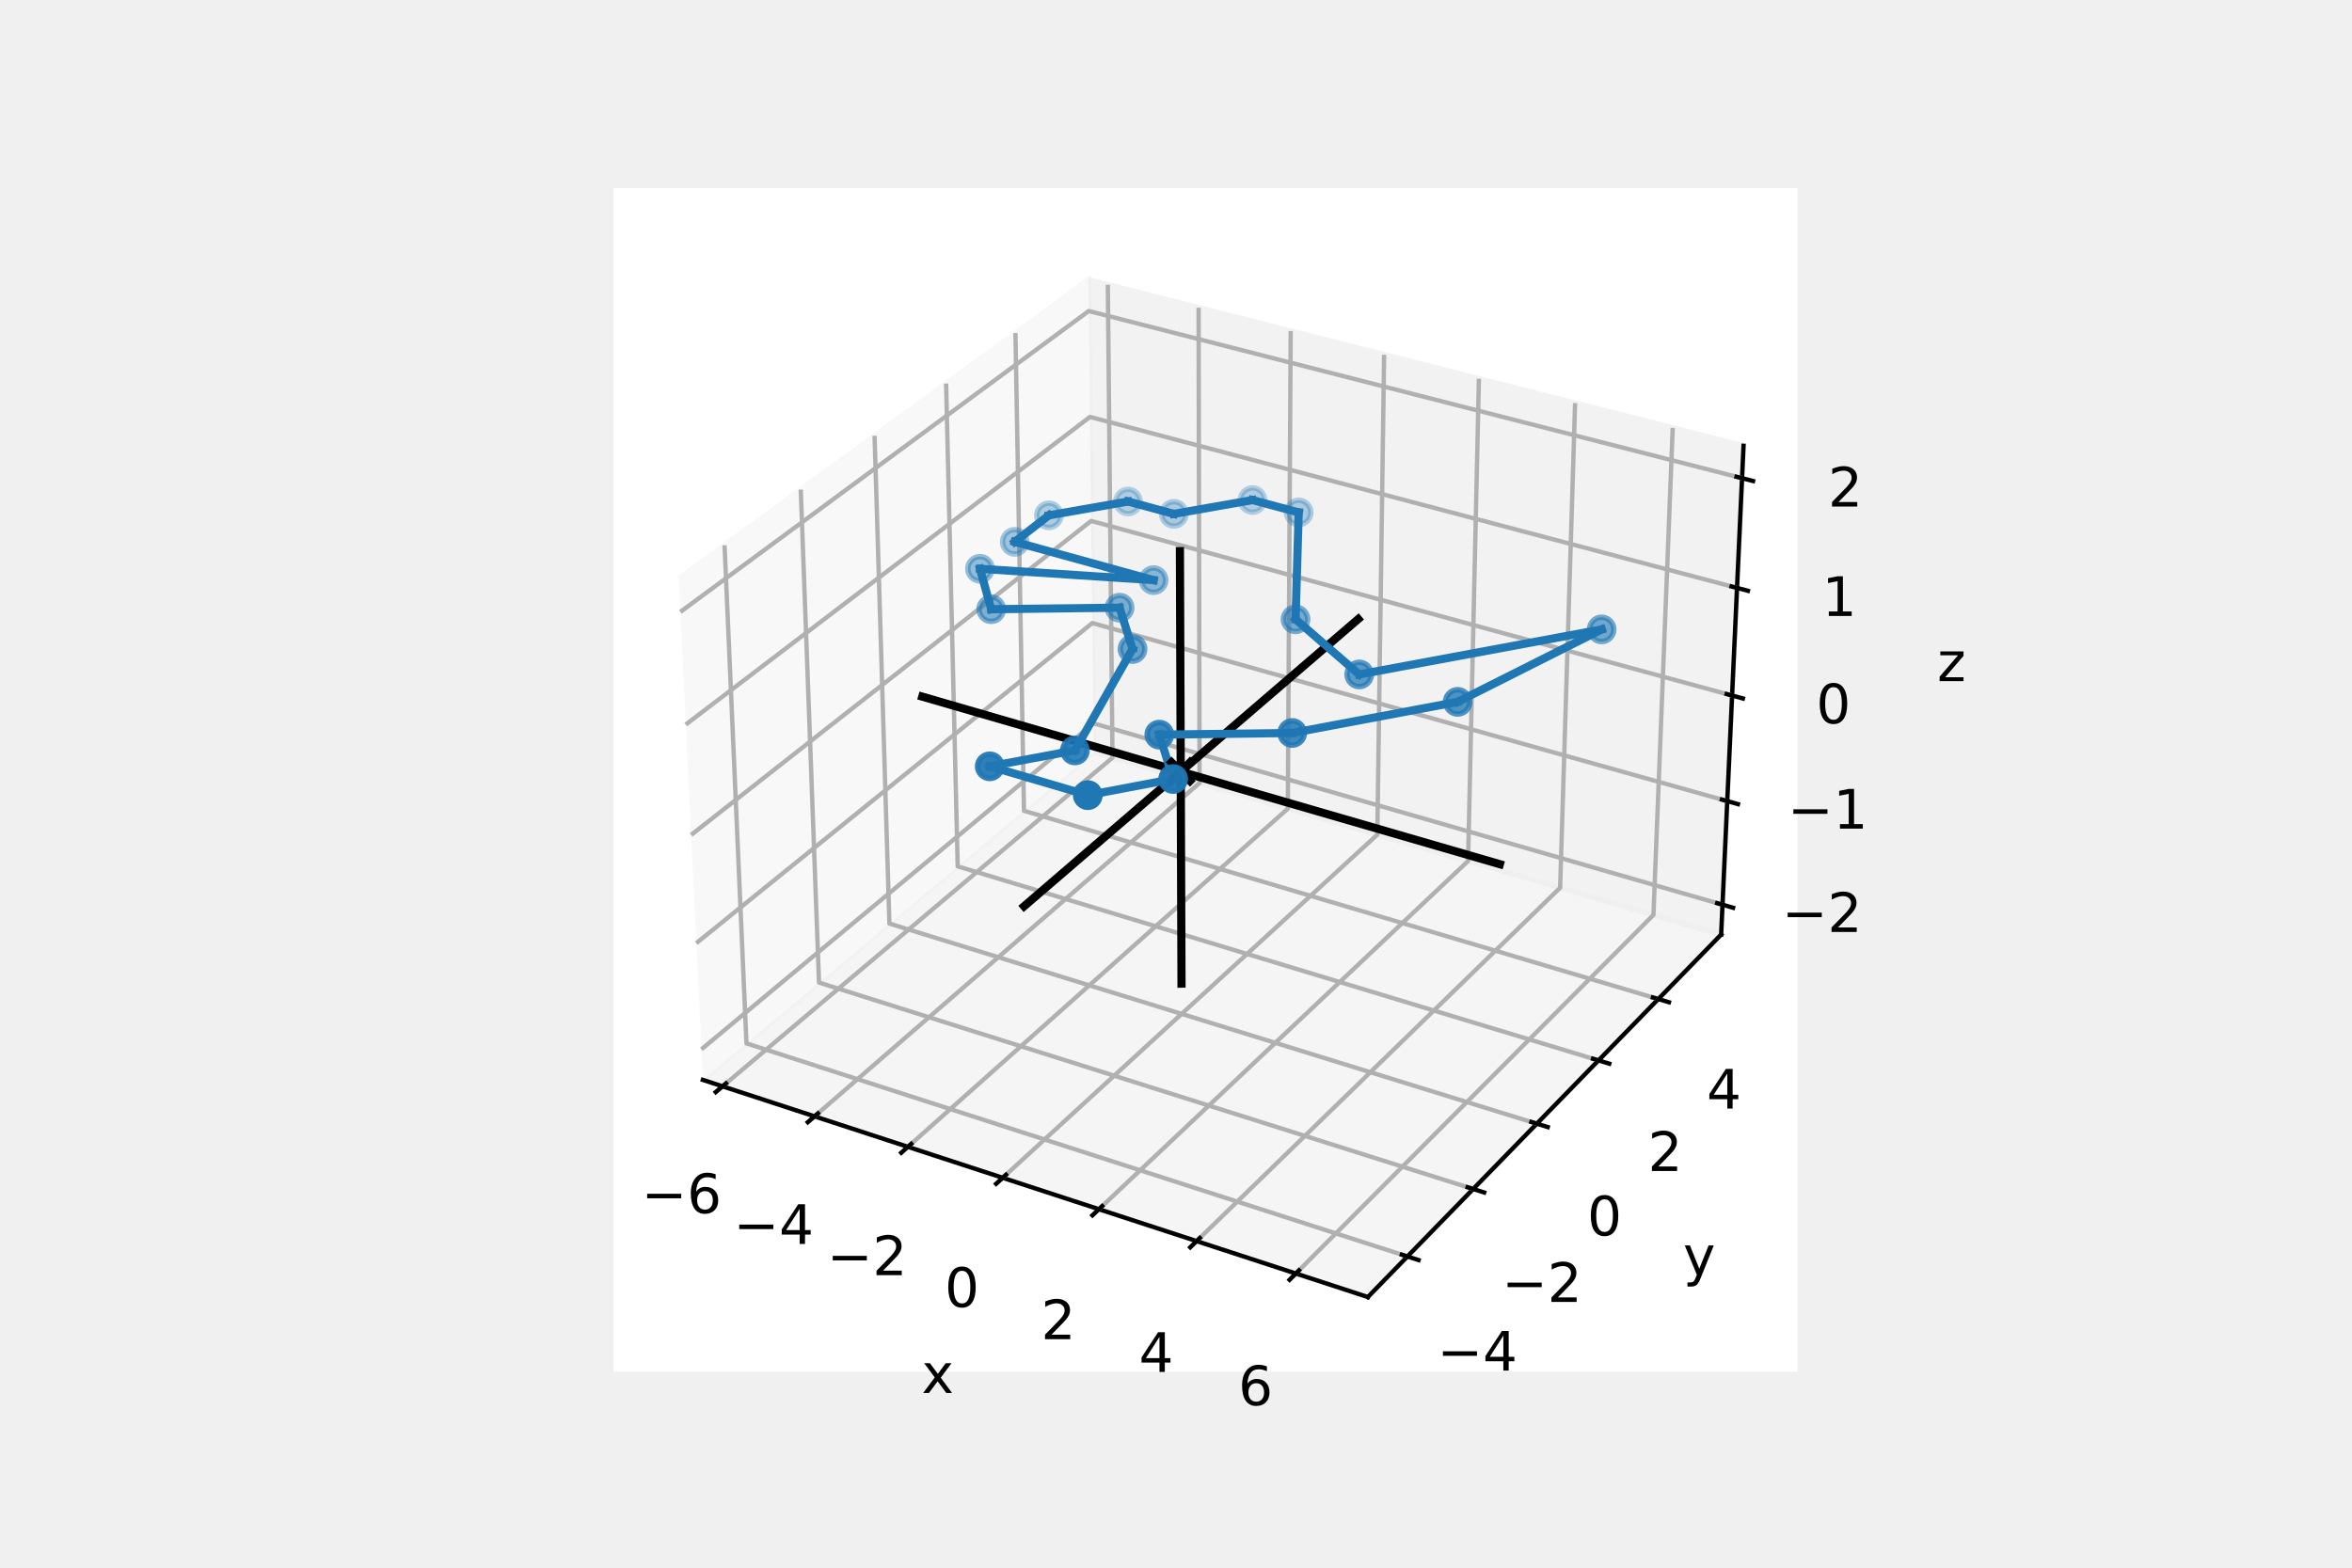
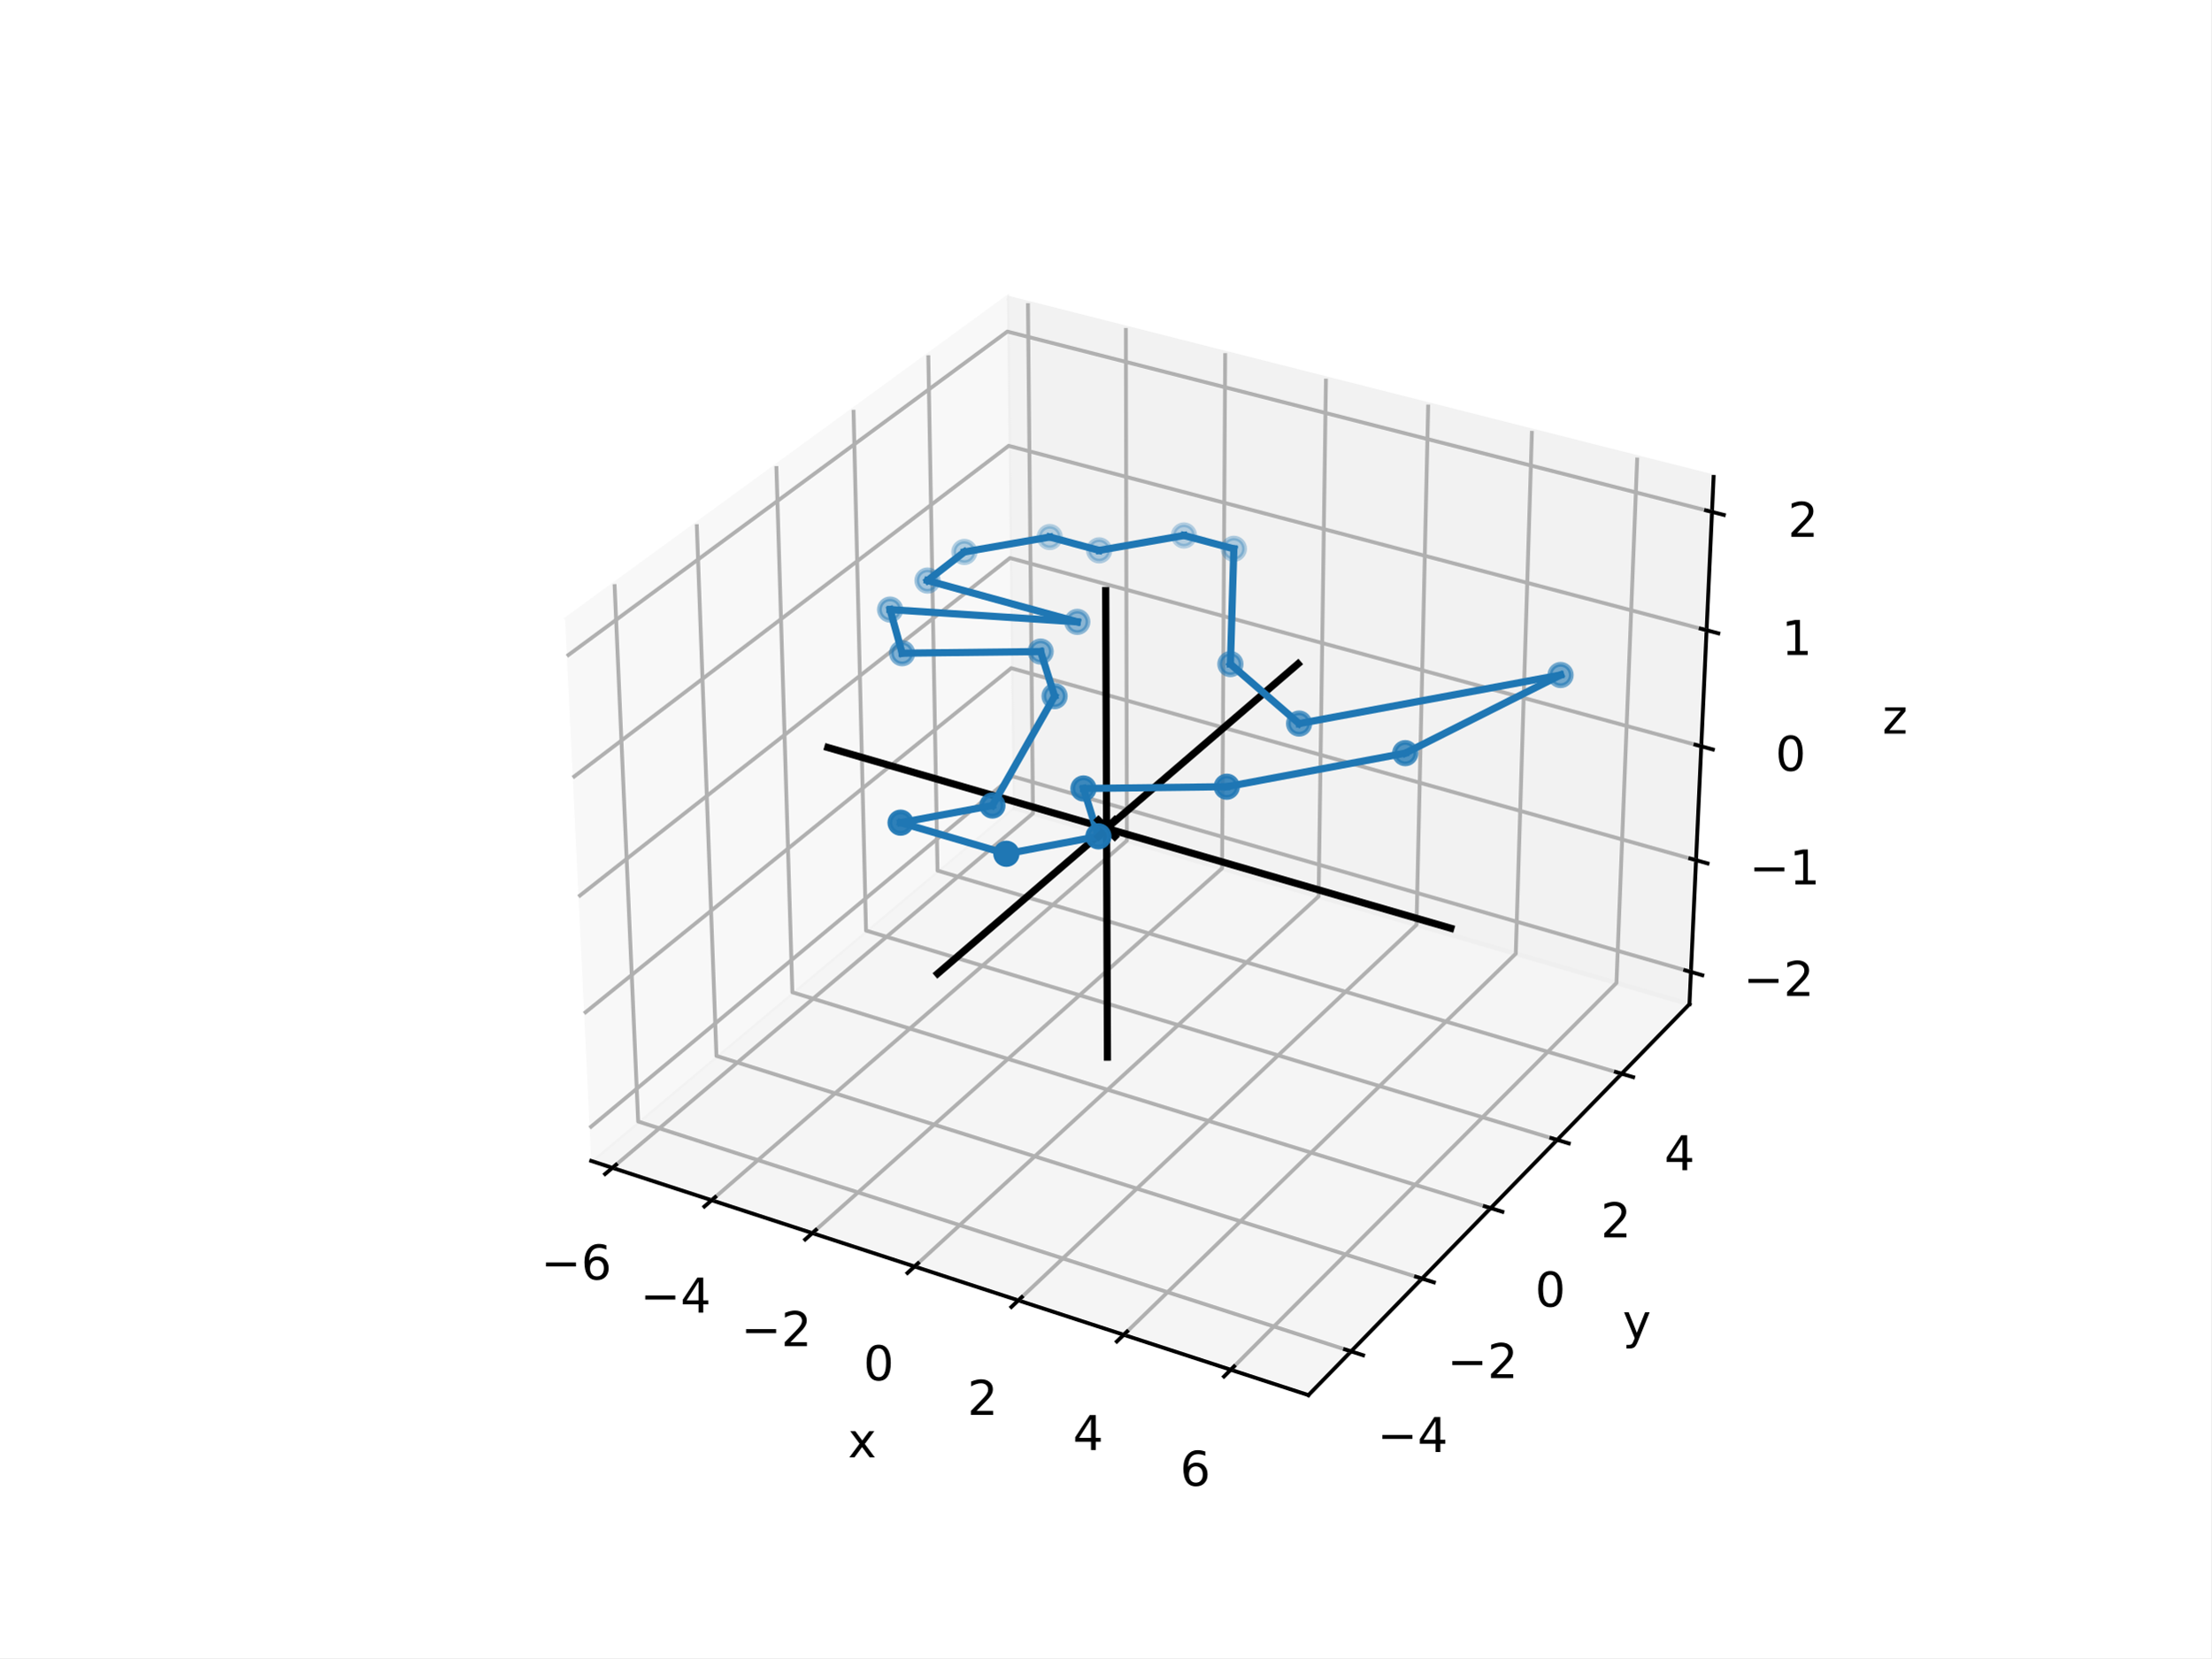
- <svg xmlns="http://www.w3.org/2000/svg" xmlns:xlink="http://www.w3.org/1999/xlink" height="288pt" version="1.1" viewBox="0 0 432 288" width="432pt">
+ <svg xmlns="http://www.w3.org/2000/svg" xmlns:xlink="http://www.w3.org/1999/xlink" height="345.6pt" version="1.1" viewBox="0 0 460.8 345.6" width="460.8pt">
  <defs>
    <style type="text/css">*{stroke-linecap:butt;stroke-linejoin:round;}</style>
  </defs>
  <g id="figure_1">
    <g id="patch_1">
-       <path d="M 0 288  L 432 288  L 432 0  L 0 0  z " style="fill:none;" />
+       <path d="M 0 345.6  L 460.8 345.6  L 460.8 0  L 0 0  z " style="fill:#ffffff;" />
    </g>
    <g id="patch_2">
-       <path d="M 112.68 252  L 330.12 252  L 330.12 34.56  L 112.68 34.56  z " style="fill:#ffffff;" />
+       <path d="M 103.104 307.584  L 369.216 307.584  L 369.216 41.472  L 103.104 41.472  z " style="fill:#ffffff;" />
    </g>
    <g id="pane3d_1">
      <g id="patch_3">
-         <path d="M 129.098 198.386  L 200.904 138.197  L 199.906 51.394  L 124.664 106.302  " style="fill:#f2f2f2;opacity:0.5;stroke:#f2f2f2;stroke-linejoin:miter;" />
+         <path d="M 123.197 241.969  L 211.076 168.307  L 209.855 62.074  L 117.77 129.273  " style="fill:#f2f2f2;opacity:0.5;stroke:#f2f2f2;stroke-linejoin:miter;" />
      </g>
    </g>
    <g id="pane3d_2">
      <g id="patch_4">
-         <path d="M 200.904 138.197  L 316.127 171.688  L 320.239 81.895  L 199.906 51.394  " style="fill:#e6e6e6;opacity:0.5;stroke:#e6e6e6;stroke-linejoin:miter;" />
+         <path d="M 211.076 168.307  L 352.09 209.295  L 357.123 99.402  L 209.855 62.074  " style="fill:#e6e6e6;opacity:0.5;stroke:#e6e6e6;stroke-linejoin:miter;" />
      </g>
    </g>
    <g id="pane3d_3">
      <g id="patch_5">
-         <path d="M 129.098 198.386  L 251.24 238.278  L 316.127 171.688  L 200.904 138.197  " style="fill:#ececec;opacity:0.5;stroke:#ececec;stroke-linejoin:miter;" />
+         <path d="M 123.197 241.969  L 272.679 290.79  L 352.09 209.295  L 211.076 168.307  " style="fill:#ececec;opacity:0.5;stroke:#ececec;stroke-linejoin:miter;" />
      </g>
    </g>
    <g id="axis3d_1">
      <g id="line2d_1">
-         <path d="M 129.098 198.386  L 251.24 238.278  " style="fill:none;stroke:#000000;stroke-linecap:square;stroke-width:0.8;" />
+         <path d="M 123.197 241.969  L 272.679 290.79  " style="fill:none;stroke:#000000;stroke-linecap:square;stroke-width:0.8;" />
      </g>
      <g id="text_1">
-         <g transform="translate(169.2779 255.9033)scale(0.1 -0.1)">
+         <g transform="translate(176.7171 303.7676)scale(0.1 -0.1)">
          <defs>
            <path d="M 3513 3500  L 2247 1797  L 3578 0  L 2900 0  L 1881 1375  L 863 0  L 184 0  L 1544 1831  L 300 3500  L 978 3500  L 1906 2253  L 2834 3500  L 3513 3500  z " id="DejaVuSans-78" transform="scale(0.015625)" />
          </defs>
          <use xlink:href="#DejaVuSans-78" />
        </g>
      </g>
      <g id="Line3DCollection_1">
-         <path d="M 132.717 199.568  L 204.332 139.194  L 203.479 52.299  " style="fill:none;stroke:#b0b0b0;stroke-width:0.8;" />
-         <path d="M 149.61 205.085  L 220.325 143.842  L 220.152 56.526  " style="fill:none;stroke:#b0b0b0;stroke-width:0.8;" />
-         <path d="M 166.758 210.686  L 236.539 148.555  L 237.067 60.813  " style="fill:none;stroke:#b0b0b0;stroke-width:0.8;" />
-         <path d="M 184.166 216.371  L 252.978 153.333  L 254.226 65.163  " style="fill:none;stroke:#b0b0b0;stroke-width:0.8;" />
-         <path d="M 201.84 222.144  L 269.648 158.178  L 271.637 69.576  " style="fill:none;stroke:#b0b0b0;stroke-width:0.8;" />
-         <path d="M 219.787 228.005  L 286.553 163.092  L 289.304 74.054  " style="fill:none;stroke:#b0b0b0;stroke-width:0.8;" />
-         <path d="M 238.013 233.958  L 303.698 168.075  L 307.234 78.598  " style="fill:none;stroke:#b0b0b0;stroke-width:0.8;" />
+         <path d="M 127.626 243.416  L 215.272 169.527  L 214.227 63.182  " style="fill:none;stroke:#b0b0b0;stroke-width:0.8;" />
+         <path d="M 148.3 250.168  L 234.844 175.216  L 234.633 68.355  " style="fill:none;stroke:#b0b0b0;stroke-width:0.8;" />
+         <path d="M 169.286 257.022  L 254.687 180.984  L 255.333 73.602  " style="fill:none;stroke:#b0b0b0;stroke-width:0.8;" />
+         <path d="M 190.591 263.98  L 274.806 186.831  L 276.334 78.925  " style="fill:none;stroke:#b0b0b0;stroke-width:0.8;" />
+         <path d="M 212.222 271.045  L 295.207 192.761  L 297.642 84.326  " style="fill:none;stroke:#b0b0b0;stroke-width:0.8;" />
+         <path d="M 234.186 278.218  L 315.896 198.775  L 319.264 89.806  " style="fill:none;stroke:#b0b0b0;stroke-width:0.8;" />
+         <path d="M 256.491 285.503  L 336.879 204.874  L 341.207 95.368  " style="fill:none;stroke:#b0b0b0;stroke-width:0.8;" />
      </g>
      <g id="xtick_1">
        <g id="line2d_2">
-           <path d="M 133.34 199.042  L 131.467 200.622  " style="fill:none;stroke:#000000;stroke-linecap:square;stroke-width:0.8;" />
+           <path d="M 128.389 242.772  L 126.096 244.705  " style="fill:none;stroke:#000000;stroke-linecap:square;stroke-width:0.8;" />
        </g>
        <g id="text_2">
-           <g transform="translate(117.8057 222.8583)scale(0.1 -0.1)">
+           <g transform="translate(112.721 266.6928)scale(0.1 -0.1)">
            <defs>
              <path d="M 678 2272  L 4684 2272  L 4684 1741  L 678 1741  L 678 2272  z " id="DejaVuSans-2212" transform="scale(0.015625)" />
              <path d="M 2113 2584  Q 1688 2584 1439 2293  Q 1191 2003 1191 1497  Q 1191 994 1439 701  Q 1688 409 2113 409  Q 2538 409 2786 701  Q 3034 994 3034 1497  Q 3034 2003 2786 2293  Q 2538 2584 2113 2584  z M 3366 4563  L 3366 3988  Q 3128 4100 2886 4159  Q 2644 4219 2406 4219  Q 1781 4219 1451 3797  Q 1122 3375 1075 2522  Q 1259 2794 1537 2939  Q 1816 3084 2150 3084  Q 2853 3084 3261 2657  Q 3669 2231 3669 1497  Q 3669 778 3244 343  Q 2819 -91 2113 -91  Q 1303 -91 875 529  Q 447 1150 447 2328  Q 447 3434 972 4092  Q 1497 4750 2381 4750  Q 2619 4750 2861 4703  Q 3103 4656 3366 4563  z " id="DejaVuSans-36" transform="scale(0.015625)" />
            </defs>
            <use xlink:href="#DejaVuSans-2212" />
            <use x="83.789" xlink:href="#DejaVuSans-36" />
          </g>
        </g>
      </g>
      <g id="xtick_2">
        <g id="line2d_3">
-           <path d="M 150.226 204.552  L 148.375 206.155  " style="fill:none;stroke:#000000;stroke-linecap:square;stroke-width:0.8;" />
+           <path d="M 149.054 249.515  L 146.789 251.477  " style="fill:none;stroke:#000000;stroke-linecap:square;stroke-width:0.8;" />
        </g>
        <g id="text_3">
-           <g transform="translate(134.7196 228.5188)scale(0.1 -0.1)">
+           <g transform="translate(133.4163 273.5881)scale(0.1 -0.1)">
            <defs>
              <path d="M 2419 4116  L 825 1625  L 2419 1625  L 2419 4116  z M 2253 4666  L 3047 4666  L 3047 1625  L 3713 1625  L 3713 1100  L 3047 1100  L 3047 0  L 2419 0  L 2419 1100  L 313 1100  L 313 1709  L 2253 4666  z " id="DejaVuSans-34" transform="scale(0.015625)" />
            </defs>
            <use xlink:href="#DejaVuSans-2212" />
            <use x="83.789" xlink:href="#DejaVuSans-34" />
          </g>
        </g>
      </g>
      <g id="xtick_3">
        <g id="line2d_4">
-           <path d="M 167.366 210.144  L 165.538 211.771  " style="fill:none;stroke:#000000;stroke-linecap:square;stroke-width:0.8;" />
+           <path d="M 170.031 256.359  L 167.794 258.351  " style="fill:none;stroke:#000000;stroke-linecap:square;stroke-width:0.8;" />
        </g>
        <g id="text_4">
-           <g transform="translate(151.8896 234.2649)scale(0.1 -0.1)">
+           <g transform="translate(154.4247 280.5876)scale(0.1 -0.1)">
            <defs>
              <path d="M 1228 531  L 3431 531  L 3431 0  L 469 0  L 469 531  Q 828 903 1448 1529  Q 2069 2156 2228 2338  Q 2531 2678 2651 2914  Q 2772 3150 2772 3378  Q 2772 3750 2511 3984  Q 2250 4219 1831 4219  Q 1534 4219 1204 4116  Q 875 4013 500 3803  L 500 4441  Q 881 4594 1212 4672  Q 1544 4750 1819 4750  Q 2544 4750 2975 4387  Q 3406 4025 3406 3419  Q 3406 3131 3298 2873  Q 3191 2616 2906 2266  Q 2828 2175 2409 1742  Q 1991 1309 1228 531  z " id="DejaVuSans-32" transform="scale(0.015625)" />
            </defs>
            <use xlink:href="#DejaVuSans-2212" />
            <use x="83.789" xlink:href="#DejaVuSans-32" />
          </g>
        </g>
      </g>
      <g id="xtick_4">
        <g id="line2d_5">
-           <path d="M 184.766 215.821  L 182.963 217.473  " style="fill:none;stroke:#000000;stroke-linecap:square;stroke-width:0.8;" />
+           <path d="M 191.326 263.307  L 189.119 265.329  " style="fill:none;stroke:#000000;stroke-linecap:square;stroke-width:0.8;" />
        </g>
        <g id="text_5">
-           <g transform="translate(173.5112 240.0987)scale(0.1 -0.1)">
+           <g transform="translate(179.943 287.6938)scale(0.1 -0.1)">
            <defs>
              <path d="M 2034 4250  Q 1547 4250 1301 3770  Q 1056 3291 1056 2328  Q 1056 1369 1301 889  Q 1547 409 2034 409  Q 2525 409 2770 889  Q 3016 1369 3016 2328  Q 3016 3291 2770 3770  Q 2525 4250 2034 4250  z M 2034 4750  Q 2819 4750 3233 4129  Q 3647 3509 3647 2328  Q 3647 1150 3233 529  Q 2819 -91 2034 -91  Q 1250 -91 836 529  Q 422 1150 422 2328  Q 422 3509 836 4129  Q 1250 4750 2034 4750  z " id="DejaVuSans-30" transform="scale(0.015625)" />
            </defs>
            <use xlink:href="#DejaVuSans-30" />
          </g>
        </g>
      </g>
      <g id="xtick_5">
        <g id="line2d_6">
-           <path d="M 202.432 221.585  L 200.654 223.263  " style="fill:none;stroke:#000000;stroke-linecap:square;stroke-width:0.8;" />
+           <path d="M 212.946 270.361  L 210.77 272.414  " style="fill:none;stroke:#000000;stroke-linecap:square;stroke-width:0.8;" />
        </g>
        <g id="text_6">
-           <g transform="translate(191.211 246.0221)scale(0.1 -0.1)">
+           <g transform="translate(201.5991 294.9092)scale(0.1 -0.1)">
            <use xlink:href="#DejaVuSans-32" />
          </g>
        </g>
      </g>
      <g id="xtick_6">
        <g id="line2d_7">
-           <path d="M 220.37 227.438  L 218.618 229.142  " style="fill:none;stroke:#000000;stroke-linecap:square;stroke-width:0.8;" />
+           <path d="M 234.899 277.524  L 232.755 279.609  " style="fill:none;stroke:#000000;stroke-linecap:square;stroke-width:0.8;" />
        </g>
        <g id="text_7">
-           <g transform="translate(209.1849 252.0374)scale(0.1 -0.1)">
+           <g transform="translate(223.5903 302.2362)scale(0.1 -0.1)">
            <use xlink:href="#DejaVuSans-34" />
          </g>
        </g>
      </g>
      <g id="xtick_7">
        <g id="line2d_8">
-           <path d="M 238.587 233.382  L 236.862 235.112  " style="fill:none;stroke:#000000;stroke-linecap:square;stroke-width:0.8;" />
+           <path d="M 257.194 284.798  L 255.083 286.916  " style="fill:none;stroke:#000000;stroke-linecap:square;stroke-width:0.8;" />
        </g>
        <g id="text_8">
-           <g transform="translate(227.4395 258.1465)scale(0.1 -0.1)">
+           <g transform="translate(245.9245 309.6774)scale(0.1 -0.1)">
            <use xlink:href="#DejaVuSans-36" />
          </g>
        </g>
      </g>
    </g>
    <g id="axis3d_2">
      <g id="line2d_9">
-         <path d="M 316.127 171.688  L 251.24 238.278  " style="fill:none;stroke:#000000;stroke-linecap:square;stroke-width:0.8;" />
+         <path d="M 352.09 209.295  L 272.679 290.79  " style="fill:none;stroke:#000000;stroke-linecap:square;stroke-width:0.8;" />
      </g>
      <g id="text_9">
-         <g transform="translate(309.1541 234.2708)scale(0.1 -0.1)">
+         <g transform="translate(338.1734 278.9887)scale(0.1 -0.1)">
          <defs>
            <path d="M 2059 -325  Q 1816 -950 1584 -1140  Q 1353 -1331 966 -1331  L 506 -1331  L 506 -850  L 844 -850  Q 1081 -850 1212 -737  Q 1344 -625 1503 -206  L 1606 56  L 191 3500  L 800 3500  L 1894 763  L 2988 3500  L 3597 3500  L 2059 -325  z " id="DejaVuSans-79" transform="scale(0.015625)" />
          </defs>
          <use xlink:href="#DejaVuSans-79" />
        </g>
      </g>
      <g id="Line3DCollection_2">
-         <path d="M 133.08 100.161  L 137.103 191.677  L 258.501 230.826  " style="fill:none;stroke:#b0b0b0;stroke-width:0.8;" />
-         <path d="M 147.078 89.945  L 150.432 180.504  L 270.578 218.432  " style="fill:none;stroke:#b0b0b0;stroke-width:0.8;" />
-         <path d="M 160.636 80.052  L 163.359 169.668  L 282.271 206.432  " style="fill:none;stroke:#b0b0b0;stroke-width:0.8;" />
-         <path d="M 173.773 70.465  L 175.903 159.154  L 293.599 194.807  " style="fill:none;stroke:#b0b0b0;stroke-width:0.8;" />
-         <path d="M 186.509 61.171  L 188.079 148.948  L 304.579 183.538  " style="fill:none;stroke:#b0b0b0;stroke-width:0.8;" />
+         <path d="M 128.07 121.757  L 132.993 233.758  L 281.566 281.67  " style="fill:none;stroke:#b0b0b0;stroke-width:0.8;" />
+         <path d="M 145.202 109.255  L 149.306 220.084  L 296.346 266.502  " style="fill:none;stroke:#b0b0b0;stroke-width:0.8;" />
+         <path d="M 161.794 97.146  L 165.127 206.823  L 310.657 251.816  " style="fill:none;stroke:#b0b0b0;stroke-width:0.8;" />
+         <path d="M 177.872 85.414  L 180.478 193.955  L 324.52 237.588  " style="fill:none;stroke:#b0b0b0;stroke-width:0.8;" />
+         <path d="M 193.459 74.039  L 195.38 181.464  L 337.958 223.798  " style="fill:none;stroke:#b0b0b0;stroke-width:0.8;" />
      </g>
      <g id="xtick_8">
        <g id="line2d_10">
-           <path d="M 257.479 230.496  L 260.55 231.486  " style="fill:none;stroke:#000000;stroke-linecap:square;stroke-width:0.8;" />
+           <path d="M 280.314 281.266  L 284.073 282.478  " style="fill:none;stroke:#000000;stroke-linecap:square;stroke-width:0.8;" />
        </g>
        <g id="text_10">
-           <g transform="translate(263.9672 251.7975)scale(0.1 -0.1)">
+           <g transform="translate(287.0303 302.64)scale(0.1 -0.1)">
            <use xlink:href="#DejaVuSans-2212" />
            <use x="83.789" xlink:href="#DejaVuSans-34" />
          </g>
        </g>
      </g>
      <g id="xtick_9">
        <g id="line2d_11">
-           <path d="M 269.566 218.113  L 272.603 219.072  " style="fill:none;stroke:#000000;stroke-linecap:square;stroke-width:0.8;" />
+           <path d="M 295.108 266.112  L 298.825 267.285  " style="fill:none;stroke:#000000;stroke-linecap:square;stroke-width:0.8;" />
        </g>
        <g id="text_11">
-           <g transform="translate(275.8452 239.1797)scale(0.1 -0.1)">
+           <g transform="translate(301.6116 287.2481)scale(0.1 -0.1)">
            <use xlink:href="#DejaVuSans-2212" />
            <use x="83.789" xlink:href="#DejaVuSans-32" />
          </g>
        </g>
      </g>
      <g id="xtick_10">
        <g id="line2d_12">
-           <path d="M 281.271 206.123  L 284.274 207.051  " style="fill:none;stroke:#000000;stroke-linecap:square;stroke-width:0.8;" />
+           <path d="M 309.432 251.438  L 313.108 252.574  " style="fill:none;stroke:#000000;stroke-linecap:square;stroke-width:0.8;" />
        </g>
        <g id="text_12">
-           <g transform="translate(291.536 226.9623)scale(0.1 -0.1)">
+           <g transform="translate(319.9199 272.3447)scale(0.1 -0.1)">
            <use xlink:href="#DejaVuSans-30" />
          </g>
        </g>
      </g>
      <g id="xtick_11">
        <g id="line2d_13">
-           <path d="M 292.61 194.507  L 295.58 195.407  " style="fill:none;stroke:#000000;stroke-linecap:square;stroke-width:0.8;" />
+           <path d="M 323.31 237.222  L 326.945 238.323  " style="fill:none;stroke:#000000;stroke-linecap:square;stroke-width:0.8;" />
        </g>
        <g id="text_13">
-           <g transform="translate(302.6777 215.1267)scale(0.1 -0.1)">
+           <g transform="translate(333.5973 257.9068)scale(0.1 -0.1)">
            <use xlink:href="#DejaVuSans-32" />
          </g>
        </g>
      </g>
      <g id="xtick_12">
        <g id="line2d_14">
-           <path d="M 303.601 183.248  L 306.539 184.12  " style="fill:none;stroke:#000000;stroke-linecap:square;stroke-width:0.8;" />
+           <path d="M 336.761 223.442  L 340.356 224.51  " style="fill:none;stroke:#000000;stroke-linecap:square;stroke-width:0.8;" />
        </g>
        <g id="text_14">
-           <g transform="translate(313.4766 203.6552)scale(0.1 -0.1)">
+           <g transform="translate(346.854 243.9131)scale(0.1 -0.1)">
            <use xlink:href="#DejaVuSans-34" />
          </g>
        </g>
      </g>
    </g>
    <g id="axis3d_3">
      <g id="line2d_15">
-         <path d="M 316.127 171.688  L 320.239 81.895  " style="fill:none;stroke:#000000;stroke-linecap:square;stroke-width:0.8;" />
+         <path d="M 352.09 209.295  L 357.123 99.402  " style="fill:none;stroke:#000000;stroke-linecap:square;stroke-width:0.8;" />
      </g>
      <g id="text_15">
-         <g transform="translate(355.8293 125.133)scale(0.1 -0.1)">
+         <g transform="translate(392.303 152.9023)scale(0.1 -0.1)">
          <defs>
            <path d="M 353 3500  L 3084 3500  L 3084 2975  L 922 459  L 3084 459  L 3084 0  L 275 0  L 275 525  L 2438 3041  L 353 3041  L 353 3500  z " id="DejaVuSans-7a" transform="scale(0.015625)" />
          </defs>
          <use xlink:href="#DejaVuSans-7a" />
        </g>
      </g>
      <g id="Line3DCollection_3">
-         <path d="M 316.378 166.204  L 200.843 132.885  L 128.828 192.771  " style="fill:none;stroke:#b0b0b0;stroke-width:0.8;" />
-         <path d="M 317.249 147.171  L 200.631 114.461  L 127.889 173.275  " style="fill:none;stroke:#b0b0b0;stroke-width:0.8;" />
-         <path d="M 318.138 127.775  L 200.415 95.701  L 126.931 153.392  " style="fill:none;stroke:#b0b0b0;stroke-width:0.8;" />
-         <path d="M 319.043 108.004  L 200.196 76.596  L 125.955 133.11  " style="fill:none;stroke:#b0b0b0;stroke-width:0.8;" />
-         <path d="M 319.966 87.848  L 199.972 57.137  L 124.958 112.417  " style="fill:none;stroke:#b0b0b0;stroke-width:0.8;" />
+         <path d="M 352.398 202.583  L 211.001 161.806  L 122.866 235.097  " style="fill:none;stroke:#b0b0b0;stroke-width:0.8;" />
+         <path d="M 353.464 179.29  L 210.742 139.258  L 121.717 211.237  " style="fill:none;stroke:#b0b0b0;stroke-width:0.8;" />
+         <path d="M 354.551 155.552  L 210.478 116.298  L 120.545 186.903  " style="fill:none;stroke:#b0b0b0;stroke-width:0.8;" />
+         <path d="M 355.659 131.356  L 210.209 92.917  L 119.35 162.081  " style="fill:none;stroke:#b0b0b0;stroke-width:0.8;" />
+         <path d="M 356.789 106.688  L 209.935 69.103  L 118.131 136.756  " style="fill:none;stroke:#b0b0b0;stroke-width:0.8;" />
      </g>
      <g id="xtick_13">
        <g id="line2d_16">
-           <path d="M 315.408 165.924  L 318.32 166.764  " style="fill:none;stroke:#000000;stroke-linecap:square;stroke-width:0.8;" />
+           <path d="M 351.211 202.241  L 354.774 203.268  " style="fill:none;stroke:#000000;stroke-linecap:square;stroke-width:0.8;" />
        </g>
        <g id="text_16">
-           <g transform="translate(327.2919 171.2121)scale(0.1 -0.1)">
+           <g transform="translate(363.3241 207.5896)scale(0.1 -0.1)">
            <use xlink:href="#DejaVuSans-2212" />
            <use x="83.789" xlink:href="#DejaVuSans-32" />
          </g>
        </g>
      </g>
      <g id="xtick_14">
        <g id="line2d_17">
-           <path d="M 316.27 146.897  L 319.21 147.721  " style="fill:none;stroke:#000000;stroke-linecap:square;stroke-width:0.8;" />
+           <path d="M 352.266 178.954  L 355.864 179.964  " style="fill:none;stroke:#000000;stroke-linecap:square;stroke-width:0.8;" />
        </g>
        <g id="text_17">
-           <g transform="translate(328.3327 152.2258)scale(0.1 -0.1)">
+           <g transform="translate(364.5603 184.3431)scale(0.1 -0.1)">
            <defs>
              <path d="M 794 531  L 1825 531  L 1825 4091  L 703 3866  L 703 4441  L 1819 4666  L 2450 4666  L 2450 531  L 3481 531  L 3481 0  L 794 0  L 794 531  z " id="DejaVuSans-31" transform="scale(0.015625)" />
            </defs>
            <use xlink:href="#DejaVuSans-2212" />
            <use x="83.789" xlink:href="#DejaVuSans-31" />
          </g>
        </g>
      </g>
      <g id="xtick_15">
        <g id="line2d_18">
-           <path d="M 317.149 127.505  L 320.118 128.315  " style="fill:none;stroke:#000000;stroke-linecap:square;stroke-width:0.8;" />
+           <path d="M 353.341 155.222  L 356.975 156.213  " style="fill:none;stroke:#000000;stroke-linecap:square;stroke-width:0.8;" />
        </g>
        <g id="text_18">
-           <g transform="translate(333.5832 132.8778)scale(0.1 -0.1)">
+           <g transform="translate(370.0098 160.6534)scale(0.1 -0.1)">
            <use xlink:href="#DejaVuSans-30" />
          </g>
        </g>
      </g>
      <g id="xtick_16">
        <g id="line2d_19">
-           <path d="M 318.044 107.74  L 321.043 108.533  " style="fill:none;stroke:#000000;stroke-linecap:square;stroke-width:0.8;" />
+           <path d="M 354.437 131.033  L 358.108 132.003  " style="fill:none;stroke:#000000;stroke-linecap:square;stroke-width:0.8;" />
        </g>
        <g id="text_19">
-           <g transform="translate(334.6643 113.1578)scale(0.1 -0.1)">
+           <g transform="translate(371.2938 136.5079)scale(0.1 -0.1)">
            <use xlink:href="#DejaVuSans-31" />
          </g>
        </g>
      </g>
      <g id="xtick_17">
        <g id="line2d_20">
-           <path d="M 318.957 87.59  L 321.987 88.365  " style="fill:none;stroke:#000000;stroke-linecap:square;stroke-width:0.8;" />
+           <path d="M 355.554 106.372  L 359.262 107.321  " style="fill:none;stroke:#000000;stroke-linecap:square;stroke-width:0.8;" />
        </g>
        <g id="text_20">
-           <g transform="translate(335.7663 93.05479)scale(0.1 -0.1)">
+           <g transform="translate(372.6027 111.8931)scale(0.1 -0.1)">
            <use xlink:href="#DejaVuSans-32" />
          </g>
        </g>
      </g>
    </g>
    <g id="axes_1">
      <g id="line2d_21">
-         <path clip-path="url(#pd41b015c3a)" d="M 169.397 127.977  L 275.484 158.763  " style="fill:none;stroke:#000000;stroke-linecap:square;stroke-width:1.5;" />
+         <path clip-path="url(#p17e3076278)" d="M 172.517 155.8  L 302.35 193.477  " style="fill:none;stroke:#000000;stroke-linecap:square;stroke-width:1.5;" />
      </g>
      <g id="line2d_22">
-         <path clip-path="url(#pd41b015c3a)" d="M 188.095 166.489  L 249.471 113.728  " style="fill:none;stroke:#000000;stroke-linecap:square;stroke-width:1.5;" />
+         <path clip-path="url(#p17e3076278)" d="M 195.4 202.932  L 270.515 138.361  " style="fill:none;stroke:#000000;stroke-linecap:square;stroke-width:1.5;" />
      </g>
      <g id="line2d_23">
-         <path clip-path="url(#pd41b015c3a)" d="M 217.012 180.706  L 216.72 101.25  " style="fill:none;stroke:#000000;stroke-linecap:square;stroke-width:1.5;" />
+         <path clip-path="url(#p17e3076278)" d="M 230.79 220.331  L 230.433 123.09  " style="fill:none;stroke:#000000;stroke-linecap:square;stroke-width:1.5;" />
      </g>
      <g id="line2d_24">
-         <path clip-path="url(#pd41b015c3a)" d="M 294.179 115.63  L 249.654 123.901  " style="fill:none;stroke:#1f77b4;stroke-linecap:square;stroke-width:1.5;" />
+         <path clip-path="url(#p17e3076278)" d="M 325.23 140.689  L 270.739 150.812  " style="fill:none;stroke:#1f77b4;stroke-linecap:square;stroke-width:1.5;" />
      </g>
      <g id="line2d_25">
-         <path clip-path="url(#pd41b015c3a)" d="M 249.654 123.901  L 237.957 113.768  " style="fill:none;stroke:#1f77b4;stroke-linecap:square;stroke-width:1.5;" />
+         <path clip-path="url(#p17e3076278)" d="M 270.739 150.812  L 256.423 138.41  " style="fill:none;stroke:#1f77b4;stroke-linecap:square;stroke-width:1.5;" />
      </g>
      <g id="line2d_26">
-         <path clip-path="url(#pd41b015c3a)" d="M 237.957 113.768  L 238.538 94.137  " style="fill:none;stroke:#1f77b4;stroke-linecap:square;stroke-width:1.5;" />
+         <path clip-path="url(#p17e3076278)" d="M 256.423 138.41  L 257.134 114.385  " style="fill:none;stroke:#1f77b4;stroke-linecap:square;stroke-width:1.5;" />
      </g>
      <g id="line2d_27">
-         <path clip-path="url(#pd41b015c3a)" d="M 238.538 94.137  L 230.042 91.866  " style="fill:none;stroke:#1f77b4;stroke-linecap:square;stroke-width:1.5;" />
+         <path clip-path="url(#p17e3076278)" d="M 257.134 114.385  L 246.737 111.605  " style="fill:none;stroke:#1f77b4;stroke-linecap:square;stroke-width:1.5;" />
      </g>
      <g id="line2d_28">
-         <path clip-path="url(#pd41b015c3a)" d="M 230.042 91.866  L 215.603 94.404  " style="fill:none;stroke:#1f77b4;stroke-linecap:square;stroke-width:1.5;" />
+         <path clip-path="url(#p17e3076278)" d="M 246.737 111.605  L 229.066 114.712  " style="fill:none;stroke:#1f77b4;stroke-linecap:square;stroke-width:1.5;" />
      </g>
      <g id="line2d_29">
-         <path clip-path="url(#pd41b015c3a)" d="M 215.603 94.404  L 207.187 92.13  " style="fill:none;stroke:#1f77b4;stroke-linecap:square;stroke-width:1.5;" />
+         <path clip-path="url(#p17e3076278)" d="M 229.066 114.712  L 218.765 111.929  " style="fill:none;stroke:#1f77b4;stroke-linecap:square;stroke-width:1.5;" />
      </g>
      <g id="line2d_30">
-         <path clip-path="url(#pd41b015c3a)" d="M 207.187 92.13  L 192.65 94.671  " style="fill:none;stroke:#1f77b4;stroke-linecap:square;stroke-width:1.5;" />
+         <path clip-path="url(#p17e3076278)" d="M 218.765 111.929  L 200.974 115.038  " style="fill:none;stroke:#1f77b4;stroke-linecap:square;stroke-width:1.5;" />
      </g>
      <g id="line2d_31">
-         <path clip-path="url(#pd41b015c3a)" d="M 192.65 94.671  L 186.374 99.543  " style="fill:none;stroke:#1f77b4;stroke-linecap:square;stroke-width:1.5;" />
+         <path clip-path="url(#p17e3076278)" d="M 200.974 115.038  L 193.294 121.001  " style="fill:none;stroke:#1f77b4;stroke-linecap:square;stroke-width:1.5;" />
      </g>
      <g id="line2d_32">
-         <path clip-path="url(#pd41b015c3a)" d="M 186.374 99.543  L 211.881 106.577  " style="fill:none;stroke:#1f77b4;stroke-linecap:square;stroke-width:1.5;" />
+         <path clip-path="url(#p17e3076278)" d="M 193.294 121.001  L 224.51 129.609  " style="fill:none;stroke:#1f77b4;stroke-linecap:square;stroke-width:1.5;" />
      </g>
      <g id="line2d_33">
-         <path clip-path="url(#pd41b015c3a)" d="M 211.881 106.577  L 180.001 104.491  " style="fill:none;stroke:#1f77b4;stroke-linecap:square;stroke-width:1.5;" />
+         <path clip-path="url(#p17e3076278)" d="M 224.51 129.609  L 185.495 127.056  " style="fill:none;stroke:#1f77b4;stroke-linecap:square;stroke-width:1.5;" />
      </g>
      <g id="line2d_34">
-         <path clip-path="url(#pd41b015c3a)" d="M 180.001 104.491  L 182.054 111.917  " style="fill:none;stroke:#1f77b4;stroke-linecap:square;stroke-width:1.5;" />
+         <path clip-path="url(#p17e3076278)" d="M 185.495 127.056  L 188.007 136.144  " style="fill:none;stroke:#1f77b4;stroke-linecap:square;stroke-width:1.5;" />
      </g>
      <g id="line2d_35">
-         <path clip-path="url(#pd41b015c3a)" d="M 182.054 111.917  L 205.637 111.635  " style="fill:none;stroke:#1f77b4;stroke-linecap:square;stroke-width:1.5;" />
+         <path clip-path="url(#p17e3076278)" d="M 188.007 136.144  L 216.869 135.799  " style="fill:none;stroke:#1f77b4;stroke-linecap:square;stroke-width:1.5;" />
      </g>
      <g id="line2d_36">
-         <path clip-path="url(#pd41b015c3a)" d="M 205.637 111.635  L 208.012 119.228  " style="fill:none;stroke:#1f77b4;stroke-linecap:square;stroke-width:1.5;" />
+         <path clip-path="url(#p17e3076278)" d="M 216.869 135.799  L 219.776 145.092  " style="fill:none;stroke:#1f77b4;stroke-linecap:square;stroke-width:1.5;" />
      </g>
      <g id="line2d_37">
-         <path clip-path="url(#pd41b015c3a)" d="M 208.012 119.228  L 197.429 137.857  " style="fill:none;stroke:#1f77b4;stroke-linecap:square;stroke-width:1.5;" />
+         <path clip-path="url(#p17e3076278)" d="M 219.776 145.092  L 206.823 167.891  " style="fill:none;stroke:#1f77b4;stroke-linecap:square;stroke-width:1.5;" />
      </g>
      <g id="line2d_38">
-         <path clip-path="url(#pd41b015c3a)" d="M 197.429 137.857  L 181.791 140.781  " style="fill:none;stroke:#1f77b4;stroke-linecap:square;stroke-width:1.5;" />
+         <path clip-path="url(#p17e3076278)" d="M 206.823 167.891  L 187.685 171.469  " style="fill:none;stroke:#1f77b4;stroke-linecap:square;stroke-width:1.5;" />
      </g>
      <g id="line2d_39">
-         <path clip-path="url(#pd41b015c3a)" d="M 181.791 140.781  L 199.801 146.079  " style="fill:none;stroke:#1f77b4;stroke-linecap:square;stroke-width:1.5;" />
+         <path clip-path="url(#p17e3076278)" d="M 187.685 171.469  L 209.727 177.954  " style="fill:none;stroke:#1f77b4;stroke-linecap:square;stroke-width:1.5;" />
      </g>
      <g id="line2d_40">
-         <path clip-path="url(#pd41b015c3a)" d="M 199.801 146.079  L 215.483 143.11  " style="fill:none;stroke:#1f77b4;stroke-linecap:square;stroke-width:1.5;" />
+         <path clip-path="url(#p17e3076278)" d="M 209.727 177.954  L 228.918 174.32  " style="fill:none;stroke:#1f77b4;stroke-linecap:square;stroke-width:1.5;" />
      </g>
      <g id="line2d_41">
-         <path clip-path="url(#pd41b015c3a)" d="M 215.483 143.11  L 212.933 134.959  " style="fill:none;stroke:#1f77b4;stroke-linecap:square;stroke-width:1.5;" />
+         <path clip-path="url(#p17e3076278)" d="M 228.918 174.32  L 225.798 164.344  " style="fill:none;stroke:#1f77b4;stroke-linecap:square;stroke-width:1.5;" />
      </g>
      <g id="line2d_42">
-         <path clip-path="url(#pd41b015c3a)" d="M 212.933 134.959  L 237.338 134.657  " style="fill:none;stroke:#1f77b4;stroke-linecap:square;stroke-width:1.5;" />
+         <path clip-path="url(#p17e3076278)" d="M 225.798 164.344  L 255.666 163.974  " style="fill:none;stroke:#1f77b4;stroke-linecap:square;stroke-width:1.5;" />
      </g>
      <g id="line2d_43">
-         <path clip-path="url(#pd41b015c3a)" d="M 237.338 134.657  L 267.73 128.939  " style="fill:none;stroke:#1f77b4;stroke-linecap:square;stroke-width:1.5;" />
+         <path clip-path="url(#p17e3076278)" d="M 255.666 163.974  L 292.861 156.977  " style="fill:none;stroke:#1f77b4;stroke-linecap:square;stroke-width:1.5;" />
      </g>
      <g id="line2d_44">
-         <path clip-path="url(#pd41b015c3a)" d="M 267.73 128.939  L 294.179 115.63  " style="fill:none;stroke:#1f77b4;stroke-linecap:square;stroke-width:1.5;" />
+         <path clip-path="url(#p17e3076278)" d="M 292.861 156.977  L 325.23 140.689  " style="fill:none;stroke:#1f77b4;stroke-linecap:square;stroke-width:1.5;" />
      </g>
      <g id="Path3DCollection_1">
        <defs>
-           <path d="M -2.236 2.236  L 2.236 -2.236  M -2.236 -2.236  L 2.236 2.236  " id="m625f1431d1" style="stroke:#000000;stroke-width:1.5;" />
+           <path d="M -2.236 2.236  L 2.236 -2.236  M -2.236 -2.236  L 2.236 2.236  " id="m38f7a1941a" style="stroke:#000000;stroke-width:1.5;" />
        </defs>
-         <g clip-path="url(#pd41b015c3a)">
-           <use style="stroke:#000000;stroke-width:1.5;" x="216.869" xlink:href="#m625f1431d1" y="141.754" />
+         <g clip-path="url(#p17e3076278)">
+           <use style="stroke:#000000;stroke-width:1.5;" x="230.615" xlink:href="#m38f7a1941a" y="172.66" />
        </g>
      </g>
      <g id="Path3DCollection_2">
        <defs>
-           <path d="M 0 2.236  C 0.593 2.236 1.162 2 1.581 1.581  C 2 1.162 2.236 0.593 2.236 -0  C 2.236 -0.593 2 -1.162 1.581 -1.581  C 1.162 -2 0.593 -2.236 0 -2.236  C -0.593 -2.236 -1.162 -2 -1.581 -1.581  C -2 -1.162 -2.236 -0.593 -2.236 0  C -2.236 0.593 -2 1.162 -1.581 1.581  C -1.162 2 -0.593 2.236 0 2.236  z " id="C0_0_2228882875" />
+           <path d="M 0 2.236  C 0.593 2.236 1.162 2 1.581 1.581  C 2 1.162 2.236 0.593 2.236 -0  C 2.236 -0.593 2 -1.162 1.581 -1.581  C 1.162 -2 0.593 -2.236 0 -2.236  C -0.593 -2.236 -1.162 -2 -1.581 -1.581  C -2 -1.162 -2.236 -0.593 -2.236 0  C -2.236 0.593 -2 1.162 -1.581 1.581  C -1.162 2 -0.593 2.236 0 2.236  z " id="C0_0_e81e26c90e" />
        </defs>
-         <g clip-path="url(#pd41b015c3a)">
-           <use style="fill:#1f77b4;fill-opacity:0.3;stroke:#1f77b4;stroke-opacity:0.3;" x="230.042" xlink:href="#C0_0_2228882875" y="91.866" />
-         </g>
-         <g clip-path="url(#pd41b015c3a)">
-           <use style="fill:#1f77b4;fill-opacity:0.303;stroke:#1f77b4;stroke-opacity:0.303;" x="207.187" xlink:href="#C0_0_2228882875" y="92.13" />
-         </g>
-         <g clip-path="url(#pd41b015c3a)">
-           <use style="fill:#1f77b4;fill-opacity:0.329;stroke:#1f77b4;stroke-opacity:0.329;" x="238.538" xlink:href="#C0_0_2228882875" y="94.137" />
-         </g>
-         <g clip-path="url(#pd41b015c3a)">
-           <use style="fill:#1f77b4;fill-opacity:0.333;stroke:#1f77b4;stroke-opacity:0.333;" x="215.603" xlink:href="#C0_0_2228882875" y="94.404" />
-         </g>
-         <g clip-path="url(#pd41b015c3a)">
-           <use style="fill:#1f77b4;fill-opacity:0.336;stroke:#1f77b4;stroke-opacity:0.336;" x="192.65" xlink:href="#C0_0_2228882875" y="94.671" />
-         </g>
-         <g clip-path="url(#pd41b015c3a)">
-           <use style="fill:#1f77b4;fill-opacity:0.399;stroke:#1f77b4;stroke-opacity:0.399;" x="186.374" xlink:href="#C0_0_2228882875" y="99.543" />
-         </g>
-         <g clip-path="url(#pd41b015c3a)">
-           <use style="fill:#1f77b4;fill-opacity:0.463;stroke:#1f77b4;stroke-opacity:0.463;" x="180.001" xlink:href="#C0_0_2228882875" y="104.491" />
-         </g>
-         <g clip-path="url(#pd41b015c3a)">
-           <use style="fill:#1f77b4;fill-opacity:0.49;stroke:#1f77b4;stroke-opacity:0.49;" x="211.881" xlink:href="#C0_0_2228882875" y="106.577" />
-         </g>
-         <g clip-path="url(#pd41b015c3a)">
-           <use style="fill:#1f77b4;fill-opacity:0.555;stroke:#1f77b4;stroke-opacity:0.555;" x="205.637" xlink:href="#C0_0_2228882875" y="111.635" />
-         </g>
-         <g clip-path="url(#pd41b015c3a)">
-           <use style="fill:#1f77b4;fill-opacity:0.559;stroke:#1f77b4;stroke-opacity:0.559;" x="182.054" xlink:href="#C0_0_2228882875" y="111.917" />
-         </g>
-         <g clip-path="url(#pd41b015c3a)">
-           <use style="fill:#1f77b4;fill-opacity:0.583;stroke:#1f77b4;stroke-opacity:0.583;" x="237.957" xlink:href="#C0_0_2228882875" y="113.768" />
-         </g>
-         <g clip-path="url(#pd41b015c3a)">
-           <use style="fill:#1f77b4;fill-opacity:0.607;stroke:#1f77b4;stroke-opacity:0.607;" x="294.179" xlink:href="#C0_0_2228882875" y="115.63" />
-         </g>
-         <g clip-path="url(#pd41b015c3a)">
-           <use style="fill:#1f77b4;fill-opacity:0.653;stroke:#1f77b4;stroke-opacity:0.653;" x="208.012" xlink:href="#C0_0_2228882875" y="119.228" />
-         </g>
-         <g clip-path="url(#pd41b015c3a)">
-           <use style="fill:#1f77b4;fill-opacity:0.714;stroke:#1f77b4;stroke-opacity:0.714;" x="249.654" xlink:href="#C0_0_2228882875" y="123.901" />
-         </g>
-         <g clip-path="url(#pd41b015c3a)">
-           <use style="fill:#1f77b4;fill-opacity:0.779;stroke:#1f77b4;stroke-opacity:0.779;" x="267.73" xlink:href="#C0_0_2228882875" y="128.939" />
-         </g>
-         <g clip-path="url(#pd41b015c3a)">
-           <use style="fill:#1f77b4;fill-opacity:0.853;stroke:#1f77b4;stroke-opacity:0.853;" x="237.338" xlink:href="#C0_0_2228882875" y="134.657" />
-         </g>
-         <g clip-path="url(#pd41b015c3a)">
-           <use style="fill:#1f77b4;fill-opacity:0.856;stroke:#1f77b4;stroke-opacity:0.856;" x="212.933" xlink:href="#C0_0_2228882875" y="134.959" />
-         </g>
-         <g clip-path="url(#pd41b015c3a)">
-           <use style="fill:#1f77b4;fill-opacity:0.894;stroke:#1f77b4;stroke-opacity:0.894;" x="197.429" xlink:href="#C0_0_2228882875" y="137.857" />
-         </g>
-         <g clip-path="url(#pd41b015c3a)">
-           <use style="fill:#1f77b4;fill-opacity:0.932;stroke:#1f77b4;stroke-opacity:0.932;" x="181.791" xlink:href="#C0_0_2228882875" y="140.781" />
-         </g>
-         <g clip-path="url(#pd41b015c3a)">
-           <use style="fill:#1f77b4;fill-opacity:0.962;stroke:#1f77b4;stroke-opacity:0.962;" x="215.483" xlink:href="#C0_0_2228882875" y="143.11" />
-         </g>
-         <g clip-path="url(#pd41b015c3a)">
-           <use style="fill:#1f77b4;stroke:#1f77b4;" x="199.801" xlink:href="#C0_0_2228882875" y="146.079" />
+         <g clip-path="url(#p17e3076278)">
+           <use style="fill:#1f77b4;fill-opacity:0.3;stroke:#1f77b4;stroke-opacity:0.3;" x="246.737" xlink:href="#C0_0_e81e26c90e" y="111.605" />
+         </g>
+         <g clip-path="url(#p17e3076278)">
+           <use style="fill:#1f77b4;fill-opacity:0.303;stroke:#1f77b4;stroke-opacity:0.303;" x="218.765" xlink:href="#C0_0_e81e26c90e" y="111.929" />
+         </g>
+         <g clip-path="url(#p17e3076278)">
+           <use style="fill:#1f77b4;fill-opacity:0.329;stroke:#1f77b4;stroke-opacity:0.329;" x="257.134" xlink:href="#C0_0_e81e26c90e" y="114.385" />
+         </g>
+         <g clip-path="url(#p17e3076278)">
+           <use style="fill:#1f77b4;fill-opacity:0.333;stroke:#1f77b4;stroke-opacity:0.333;" x="229.066" xlink:href="#C0_0_e81e26c90e" y="114.712" />
+         </g>
+         <g clip-path="url(#p17e3076278)">
+           <use style="fill:#1f77b4;fill-opacity:0.336;stroke:#1f77b4;stroke-opacity:0.336;" x="200.974" xlink:href="#C0_0_e81e26c90e" y="115.038" />
+         </g>
+         <g clip-path="url(#p17e3076278)">
+           <use style="fill:#1f77b4;fill-opacity:0.399;stroke:#1f77b4;stroke-opacity:0.399;" x="193.294" xlink:href="#C0_0_e81e26c90e" y="121.001" />
+         </g>
+         <g clip-path="url(#p17e3076278)">
+           <use style="fill:#1f77b4;fill-opacity:0.463;stroke:#1f77b4;stroke-opacity:0.463;" x="185.495" xlink:href="#C0_0_e81e26c90e" y="127.056" />
+         </g>
+         <g clip-path="url(#p17e3076278)">
+           <use style="fill:#1f77b4;fill-opacity:0.49;stroke:#1f77b4;stroke-opacity:0.49;" x="224.51" xlink:href="#C0_0_e81e26c90e" y="129.609" />
+         </g>
+         <g clip-path="url(#p17e3076278)">
+           <use style="fill:#1f77b4;fill-opacity:0.555;stroke:#1f77b4;stroke-opacity:0.555;" x="216.869" xlink:href="#C0_0_e81e26c90e" y="135.799" />
+         </g>
+         <g clip-path="url(#p17e3076278)">
+           <use style="fill:#1f77b4;fill-opacity:0.559;stroke:#1f77b4;stroke-opacity:0.559;" x="188.007" xlink:href="#C0_0_e81e26c90e" y="136.144" />
+         </g>
+         <g clip-path="url(#p17e3076278)">
+           <use style="fill:#1f77b4;fill-opacity:0.583;stroke:#1f77b4;stroke-opacity:0.583;" x="256.423" xlink:href="#C0_0_e81e26c90e" y="138.41" />
+         </g>
+         <g clip-path="url(#p17e3076278)">
+           <use style="fill:#1f77b4;fill-opacity:0.607;stroke:#1f77b4;stroke-opacity:0.607;" x="325.23" xlink:href="#C0_0_e81e26c90e" y="140.689" />
+         </g>
+         <g clip-path="url(#p17e3076278)">
+           <use style="fill:#1f77b4;fill-opacity:0.653;stroke:#1f77b4;stroke-opacity:0.653;" x="219.776" xlink:href="#C0_0_e81e26c90e" y="145.092" />
+         </g>
+         <g clip-path="url(#p17e3076278)">
+           <use style="fill:#1f77b4;fill-opacity:0.714;stroke:#1f77b4;stroke-opacity:0.714;" x="270.739" xlink:href="#C0_0_e81e26c90e" y="150.812" />
+         </g>
+         <g clip-path="url(#p17e3076278)">
+           <use style="fill:#1f77b4;fill-opacity:0.779;stroke:#1f77b4;stroke-opacity:0.779;" x="292.861" xlink:href="#C0_0_e81e26c90e" y="156.977" />
+         </g>
+         <g clip-path="url(#p17e3076278)">
+           <use style="fill:#1f77b4;fill-opacity:0.853;stroke:#1f77b4;stroke-opacity:0.853;" x="255.666" xlink:href="#C0_0_e81e26c90e" y="163.974" />
+         </g>
+         <g clip-path="url(#p17e3076278)">
+           <use style="fill:#1f77b4;fill-opacity:0.856;stroke:#1f77b4;stroke-opacity:0.856;" x="225.798" xlink:href="#C0_0_e81e26c90e" y="164.344" />
+         </g>
+         <g clip-path="url(#p17e3076278)">
+           <use style="fill:#1f77b4;fill-opacity:0.894;stroke:#1f77b4;stroke-opacity:0.894;" x="206.823" xlink:href="#C0_0_e81e26c90e" y="167.891" />
+         </g>
+         <g clip-path="url(#p17e3076278)">
+           <use style="fill:#1f77b4;fill-opacity:0.932;stroke:#1f77b4;stroke-opacity:0.932;" x="187.685" xlink:href="#C0_0_e81e26c90e" y="171.469" />
+         </g>
+         <g clip-path="url(#p17e3076278)">
+           <use style="fill:#1f77b4;fill-opacity:0.962;stroke:#1f77b4;stroke-opacity:0.962;" x="228.918" xlink:href="#C0_0_e81e26c90e" y="174.32" />
+         </g>
+         <g clip-path="url(#p17e3076278)">
+           <use style="fill:#1f77b4;stroke:#1f77b4;" x="209.727" xlink:href="#C0_0_e81e26c90e" y="177.954" />
        </g>
      </g>
    </g>
  </g>
  <defs>
-     <clipPath id="pd41b015c3a">
-       <rect height="217.44" width="217.44" x="112.68" y="34.56" />
+     <clipPath id="p17e3076278">
+       <rect height="266.112" width="266.112" x="103.104" y="41.472" />
    </clipPath>
  </defs>
</svg>
